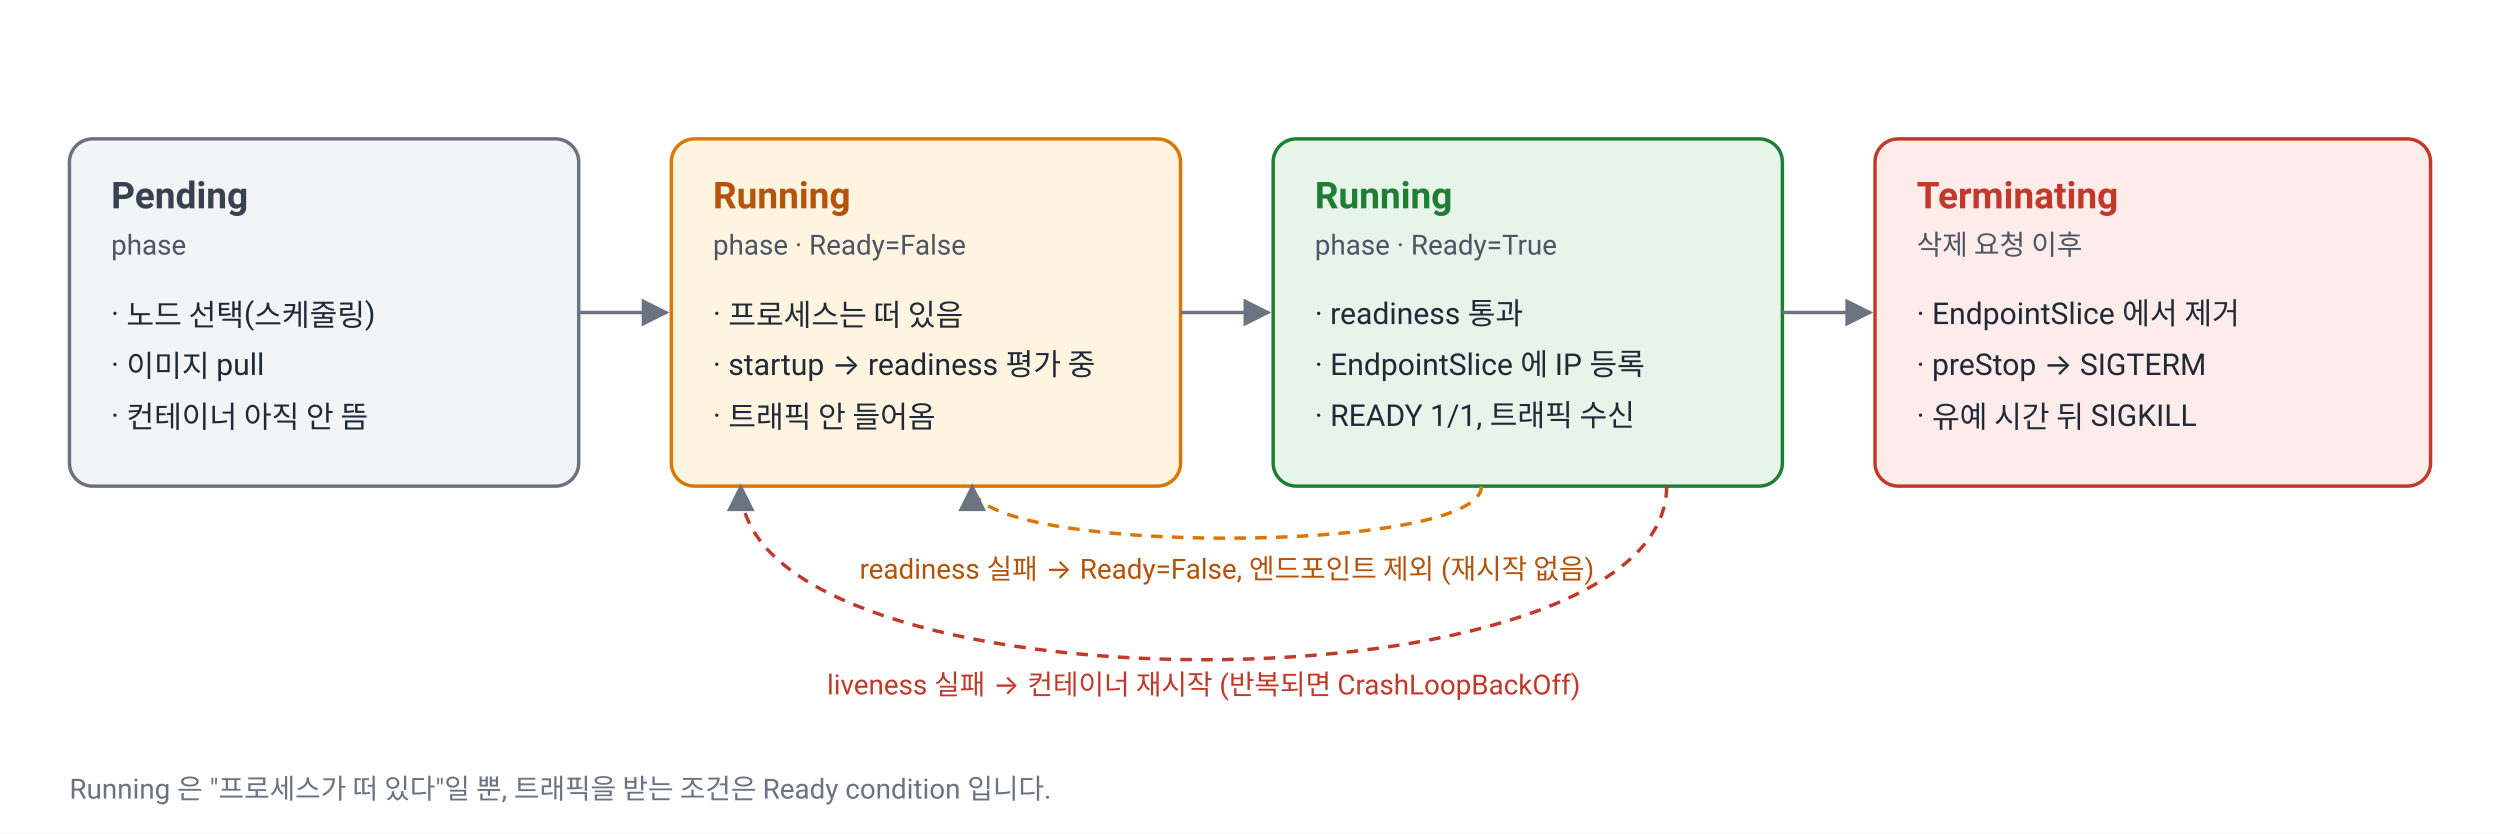
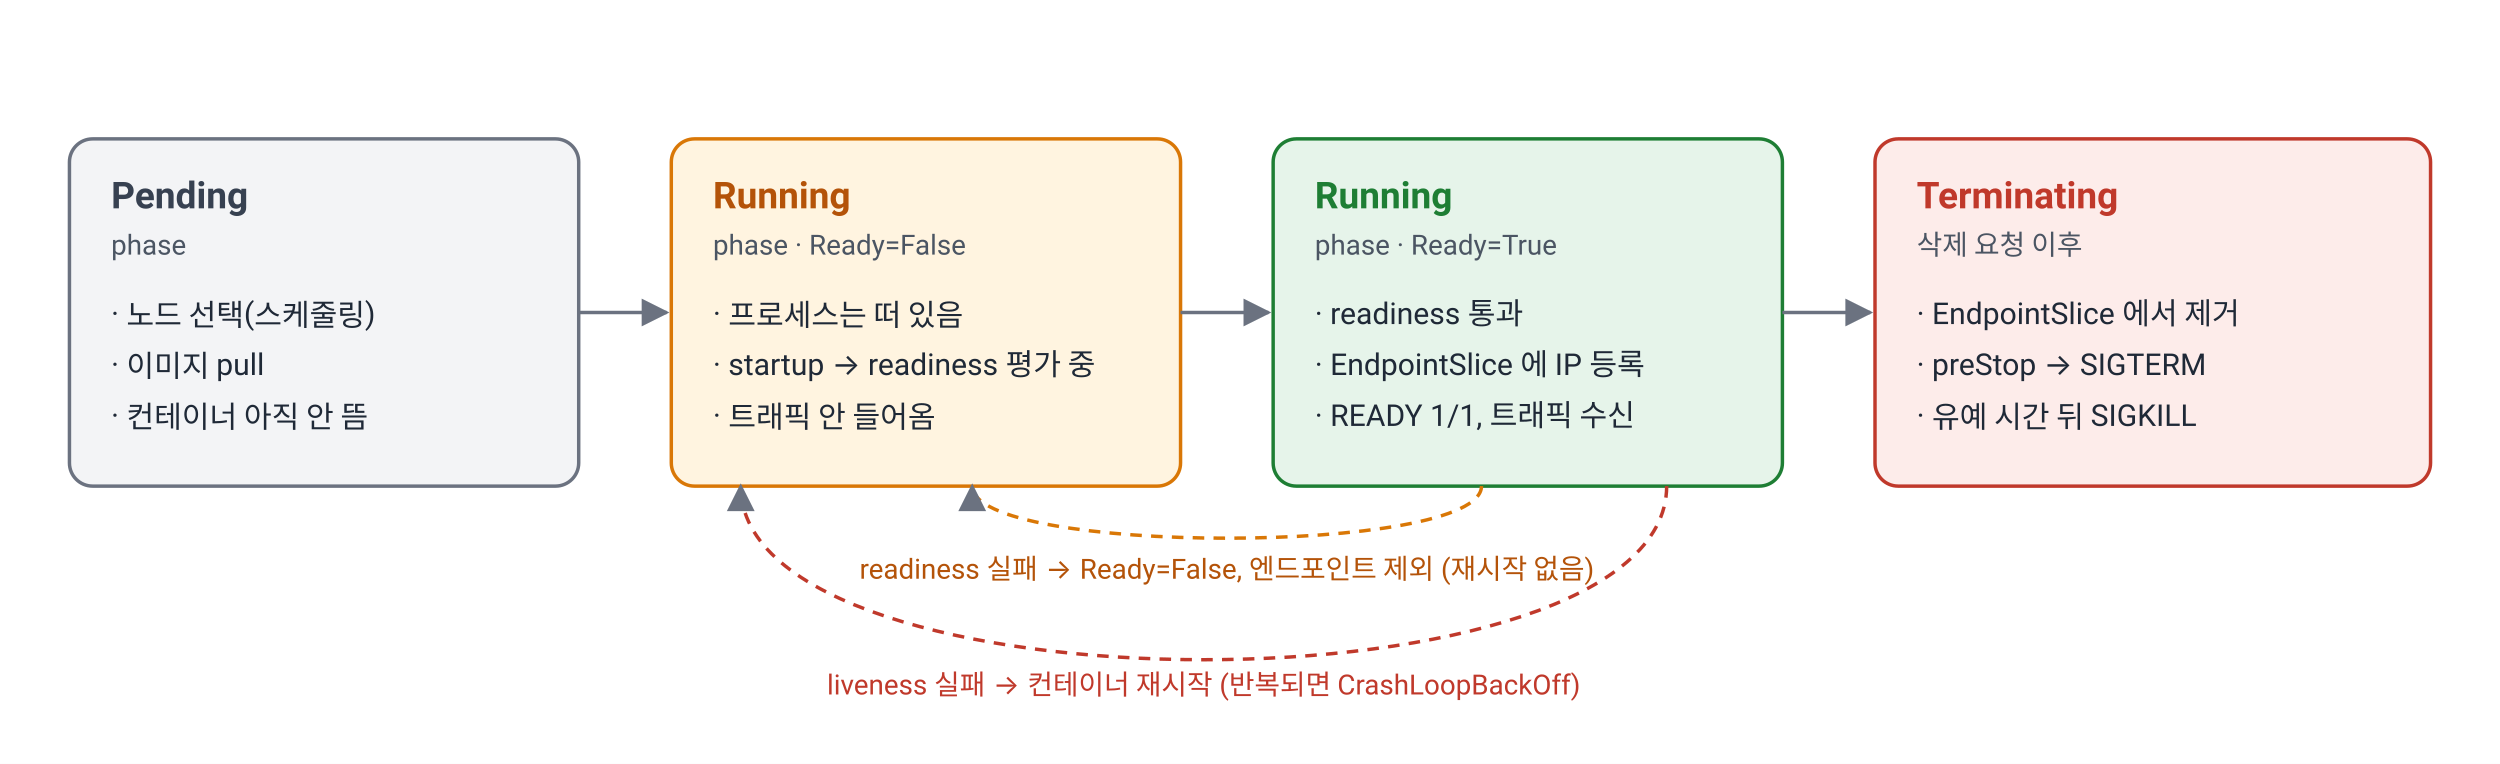
- <svg xmlns="http://www.w3.org/2000/svg" width="1080" height="360" viewBox="0 0 1080 360" font-family="-apple-system, BlinkMacSystemFont, 'Apple SD Gothic Neo', 'Noto Sans KR', 'Segoe UI', Roboto, sans-serif" font-size="13">
-   <rect width="1080" height="360" fill="#ffffff" />
+ <svg xmlns="http://www.w3.org/2000/svg" width="1080" height="330" viewBox="0 0 1080 330" font-family="-apple-system, BlinkMacSystemFont, 'Apple SD Gothic Neo', 'Noto Sans KR', 'Segoe UI', Roboto, sans-serif" font-size="13">
+   <rect width="1080" height="330" fill="#ffffff" />
  <defs>
    <marker id="arrow" viewBox="0 0 10 10" refX="9" refY="5" markerWidth="8" markerHeight="8" orient="auto-start-reverse">
      <path d="M0,0 L10,5 L0,10 z" fill="#6b7280" />
    </marker>
  </defs>
  <rect x="30" y="60" width="220" height="150" rx="10" fill="#f3f4f6" stroke="#6b7280" stroke-width="1.5" />
  <text x="48" y="90" font-size="16" font-weight="700" fill="#374151">Pending</text>
  <text x="48" y="110" font-size="12" fill="#4b5563">phase</text>
  <text x="48" y="140" fill="#1f2937">· 노드 선택(스케줄링)</text>
  <text x="48" y="162" fill="#1f2937">· 이미지 pull</text>
  <text x="48" y="184" fill="#1f2937">· 컨테이너 아직 안 뜸</text>
  <rect x="290" y="60" width="220" height="150" rx="10" fill="#fff4e0" stroke="#d97706" stroke-width="1.5" />
  <text x="308" y="90" font-size="16" font-weight="700" fill="#b45309">Running</text>
  <text x="308" y="110" font-size="12" fill="#4b5563">phase · Ready=False</text>
  <text x="308" y="140" fill="#1f2937">· 프로세스는 떠 있음</text>
  <text x="308" y="162" fill="#1f2937">· startup → readiness 평가 중</text>
  <text x="308" y="184" fill="#1f2937">· 트래픽 안 들어옴</text>
  <rect x="550" y="60" width="220" height="150" rx="10" fill="#e6f4ea" stroke="#1e7e34" stroke-width="1.5" />
  <text x="568" y="90" font-size="16" font-weight="700" fill="#1e7e34">Running</text>
  <text x="568" y="110" font-size="12" fill="#4b5563">phase · Ready=True</text>
  <text x="568" y="140" fill="#1f2937">· readiness 통과</text>
  <text x="568" y="162" fill="#1f2937">· EndpointSlice 에 IP 등록</text>
  <text x="568" y="184" fill="#1f2937">· READY 1/1, 트래픽 수신</text>
  <rect x="810" y="60" width="240" height="150" rx="10" fill="#fdecea" stroke="#c0392b" stroke-width="1.5" />
  <text x="828" y="90" font-size="16" font-weight="700" fill="#c0392b">Terminating</text>
  <text x="828" y="110" font-size="12" fill="#4b5563">삭제 요청 이후</text>
  <text x="828" y="140" fill="#1f2937">· EndpointSlice 에서 제거</text>
  <text x="828" y="162" fill="#1f2937">· preStop → SIGTERM</text>
  <text x="828" y="184" fill="#1f2937">· 유예 시간 뒤 SIGKILL</text>
  <line x1="250" y1="135" x2="288" y2="135" stroke="#6b7280" stroke-width="1.5" marker-end="url(#arrow)" />
  <line x1="510" y1="135" x2="548" y2="135" stroke="#6b7280" stroke-width="1.5" marker-end="url(#arrow)" />
  <line x1="770" y1="135" x2="808" y2="135" stroke="#6b7280" stroke-width="1.5" marker-end="url(#arrow)" />
  <path d="M640,210 C640,240 420,240 420,210" fill="none" stroke="#d97706" stroke-width="1.5" stroke-dasharray="5 4" marker-end="url(#arrow)" />
  <text x="530" y="250" text-anchor="middle" font-size="12" fill="#b45309">readiness 실패 → Ready=False, 엔드포인트 제외 (재시작 없음)</text>
  <path d="M720,210 C720,310 320,310 320,210" fill="none" stroke="#c0392b" stroke-width="1.5" stroke-dasharray="5 4" marker-end="url(#arrow)" />
  <text x="520" y="300" text-anchor="middle" font-size="12" fill="#c0392b">liveness 실패 → 컨테이너 재시작 (반복되면 CrashLoopBackOff)</text>
-   <text x="30" y="345" font-size="12" fill="#6b7280">Running 은 "프로세스가 떠 있다"일 뿐, 트래픽을 받는 조건은 Ready condition 입니다.</text>
</svg>
